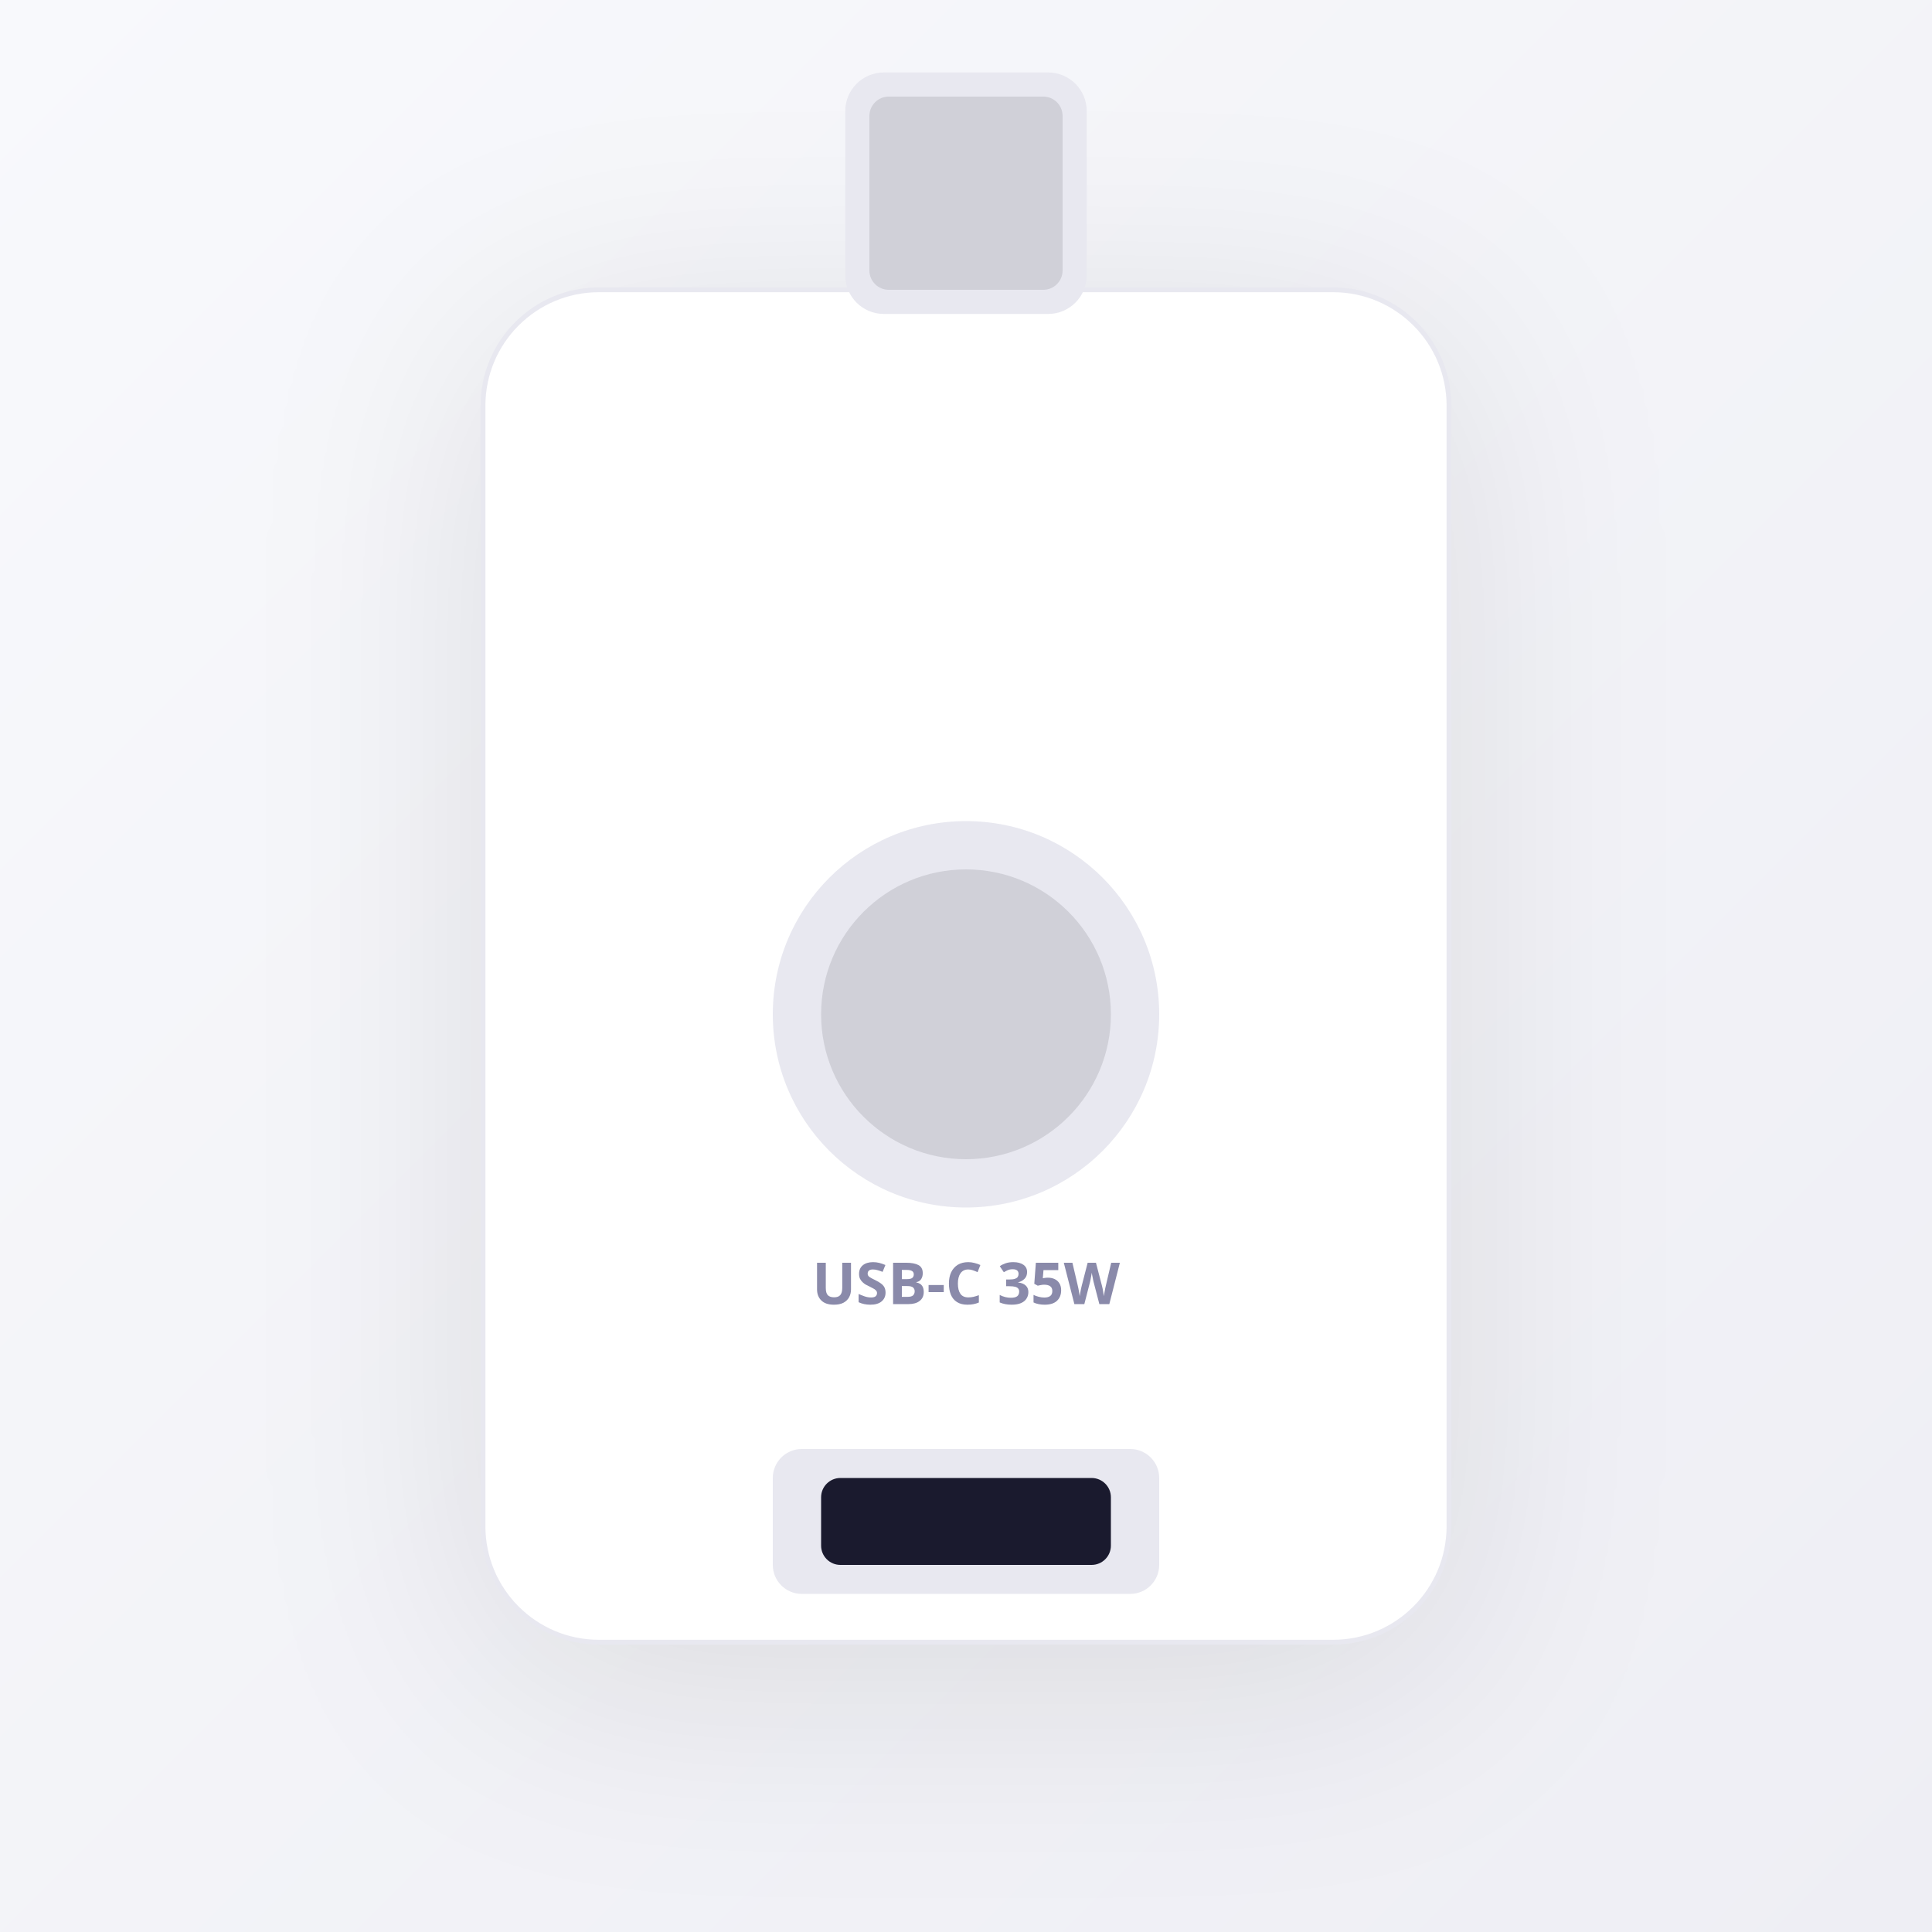
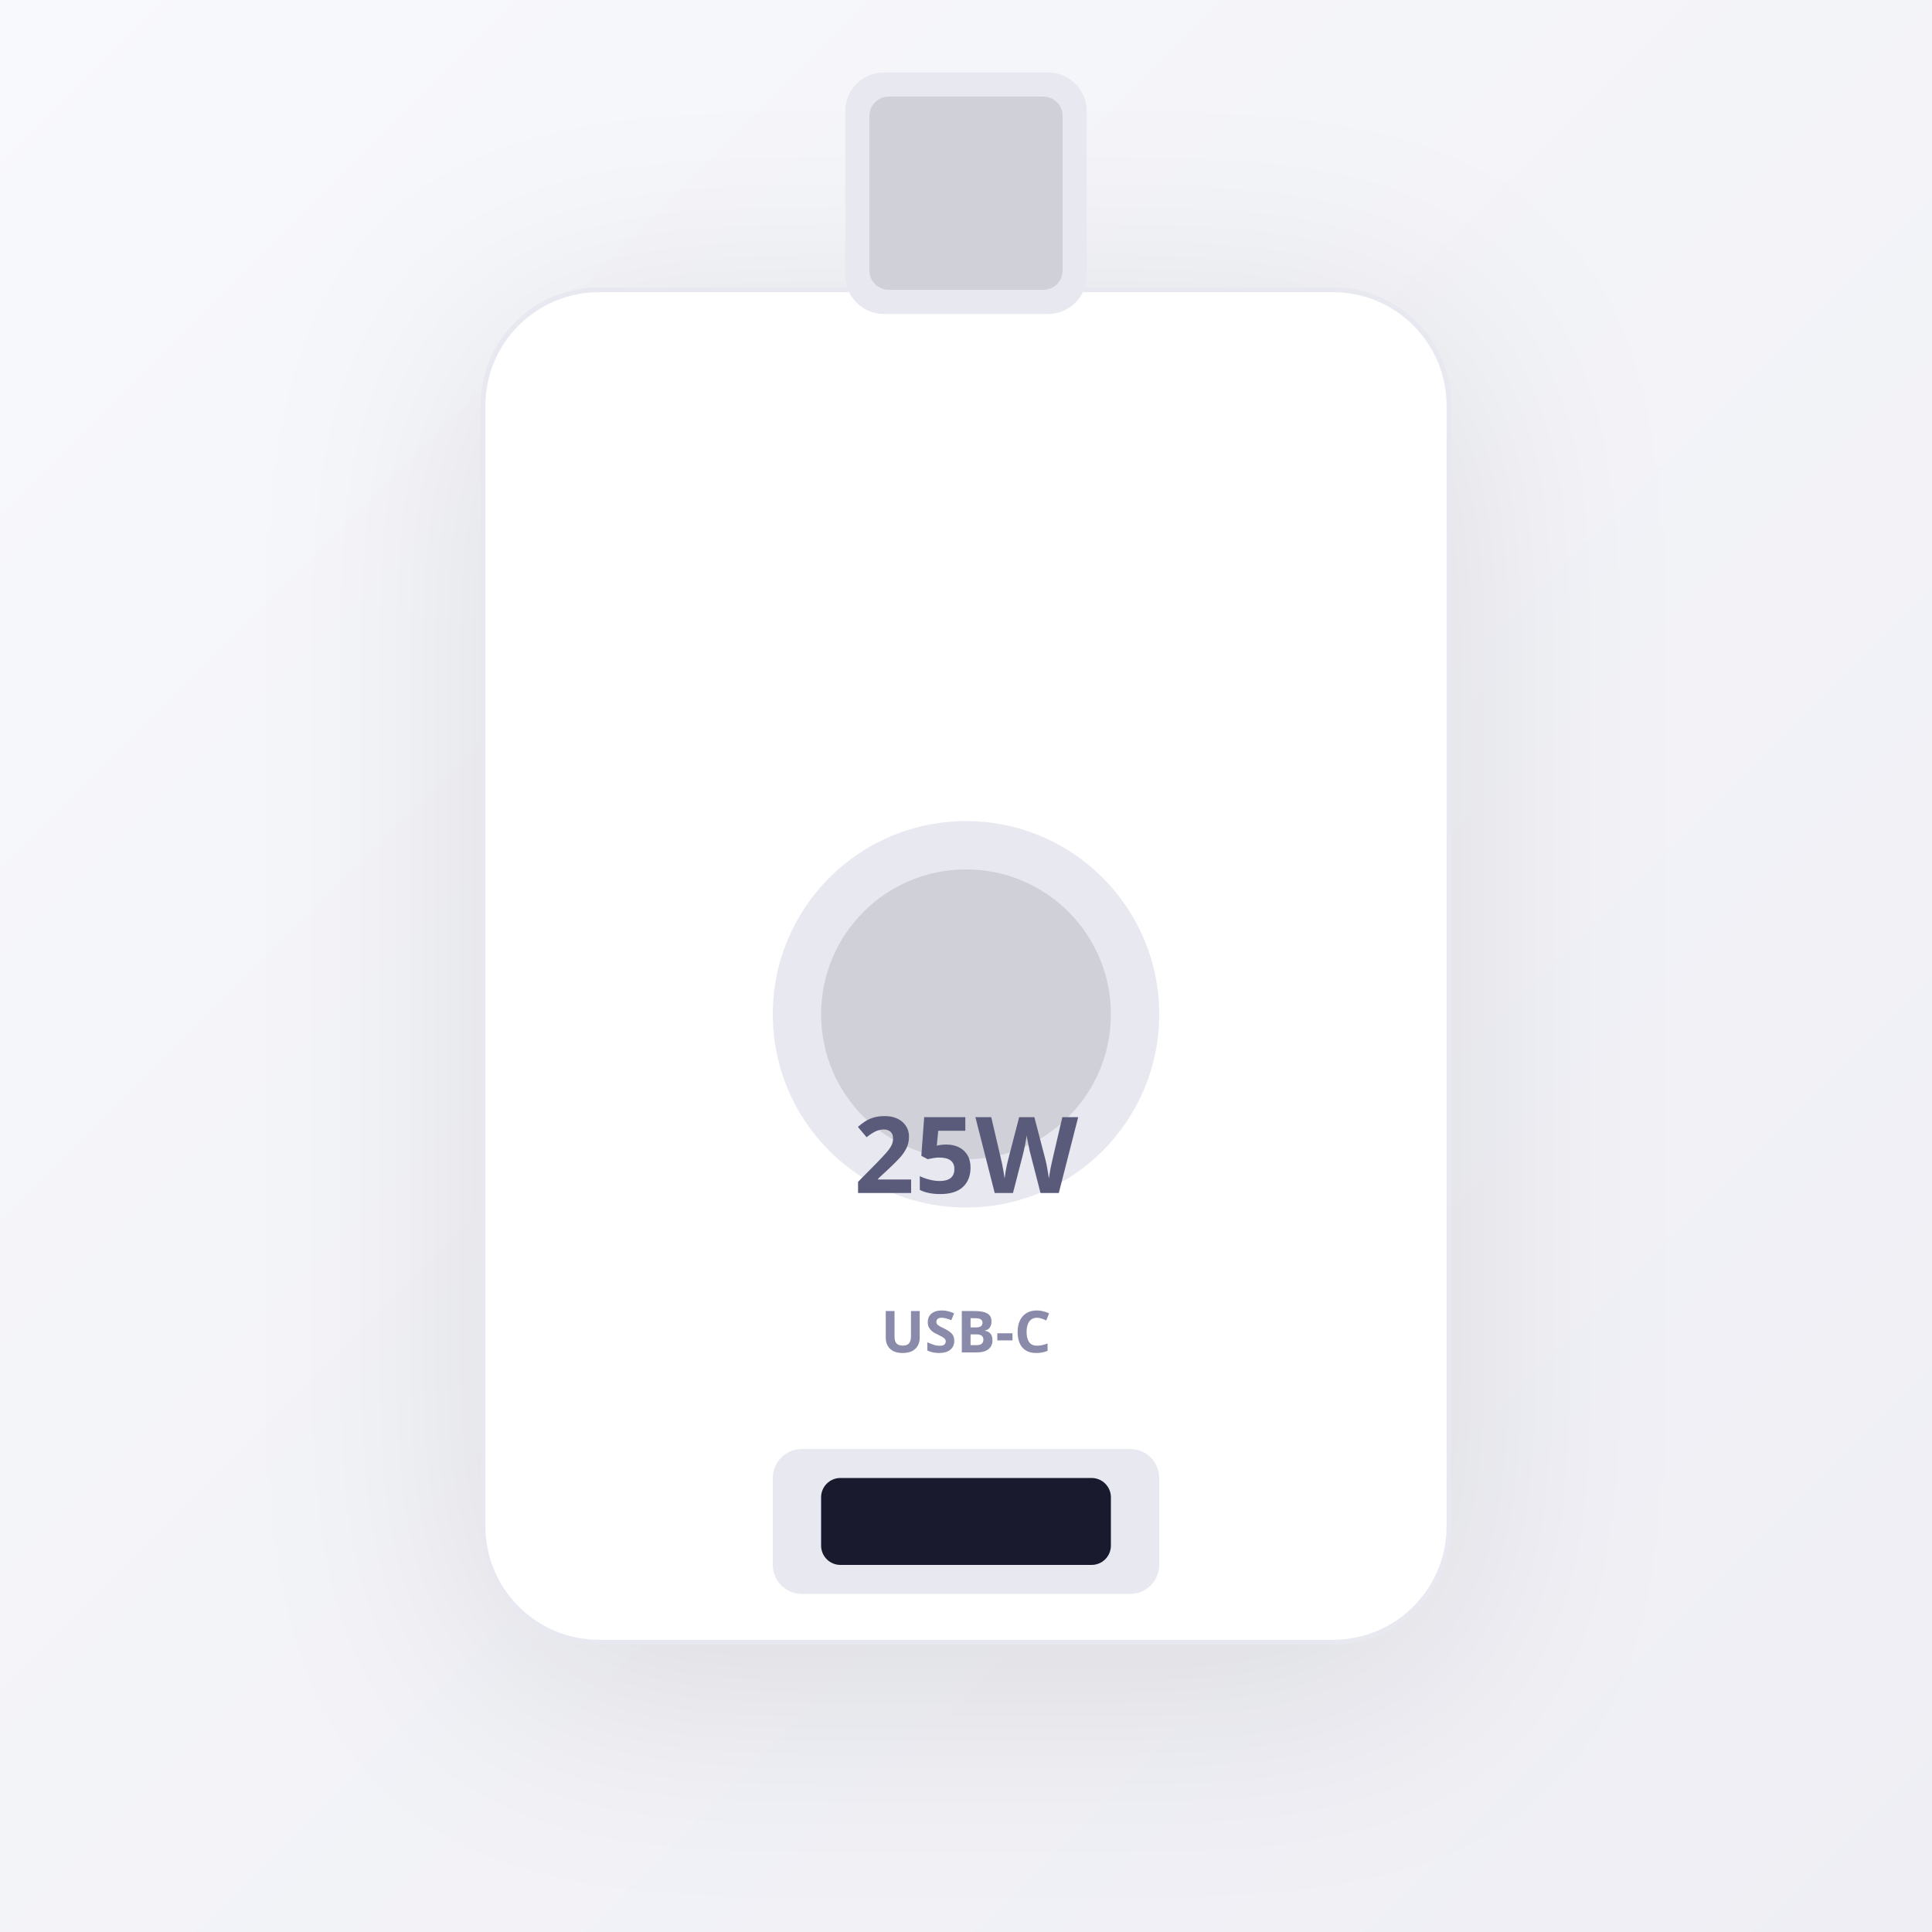
<svg xmlns="http://www.w3.org/2000/svg" viewBox="0 0 400 400">
  <defs>
    <linearGradient id="bg" x1="0" y1="0" x2="1" y2="1">
      <stop offset="0%" stop-color="#f8f9fc" />
      <stop offset="100%" stop-color="#eeeef4" />
+     </linearGradient>
+     <linearGradient id="acc" x1="0" y1="0" x2="0" y2="1">
+       <stop offset="0%" stop-color="#8a8aaa" />
+       <stop offset="100%" stop-color="#5a5a7a" />
    </linearGradient>
  </defs>
  <rect width="400" height="400" fill="url(#bg)" />
  <rect x="100" y="60" width="200" height="280" rx="24" fill="#fff" filter="drop-shadow(0 8px 24px rgba(0,0,0,0.1))" />
  <rect x="100" y="60" width="200" height="280" rx="24" fill="none" stroke="#e8e8f0" stroke-width="1" />
  <rect x="175" y="15" width="50" height="50" rx="8" fill="#e8e8f0" />
  <rect x="180" y="20" width="40" height="40" rx="4" fill="#d0d0d8" />
  <rect x="160" y="300" width="80" height="30" rx="6" fill="#e8e8f0" />
  <rect x="170" y="306" width="60" height="18" rx="4" fill="#1a1a2e" />
  <circle cx="200" cy="210" r="40" fill="#e8e8f0" />
  <circle cx="200" cy="210" r="30" fill="#d0d0d8" />
-   <text x="200" y="270" text-anchor="middle" font-family="sans-serif" font-size="12" fill="#8a8aaa" font-weight="600">USB-C 35W</text>
+   <text x="200" y="247" text-anchor="middle" font-family="sans-serif" font-size="22" font-weight="700" fill="#5a5a7a">25W</text>
+   <text x="200" y="280" text-anchor="middle" font-family="sans-serif" font-size="12" fill="#8a8aaa" font-weight="600">USB-C</text>
</svg>
